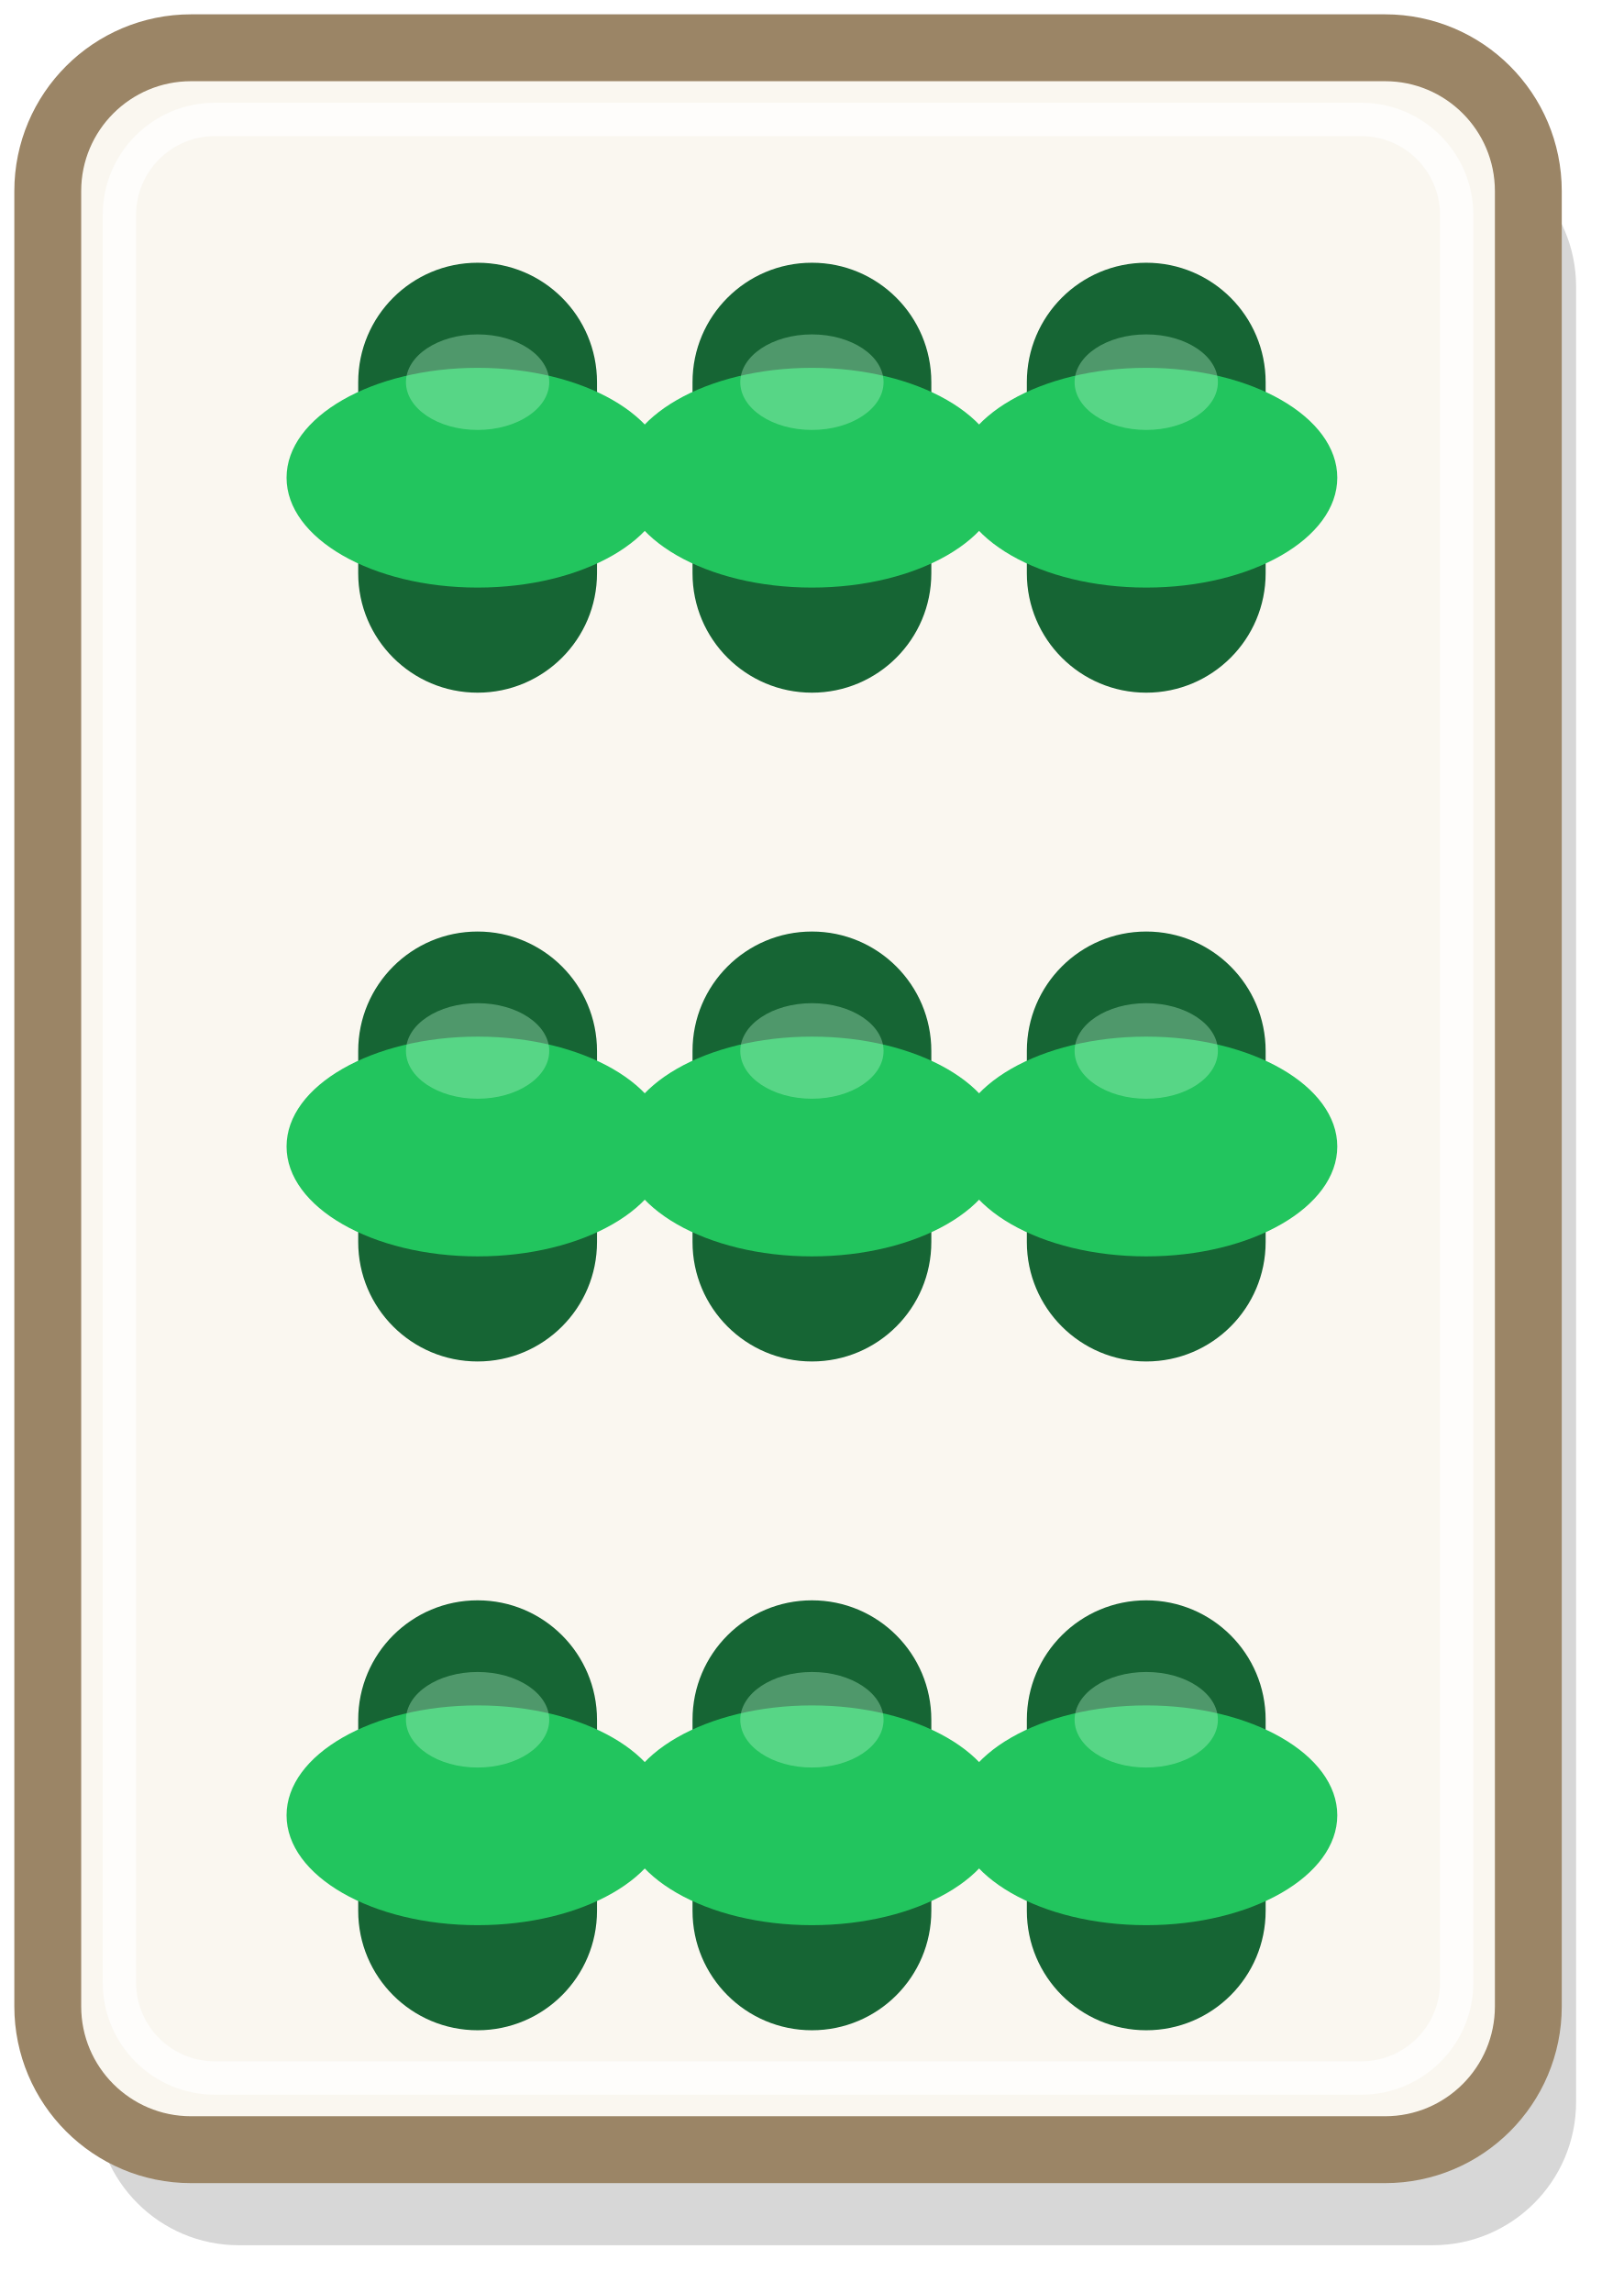
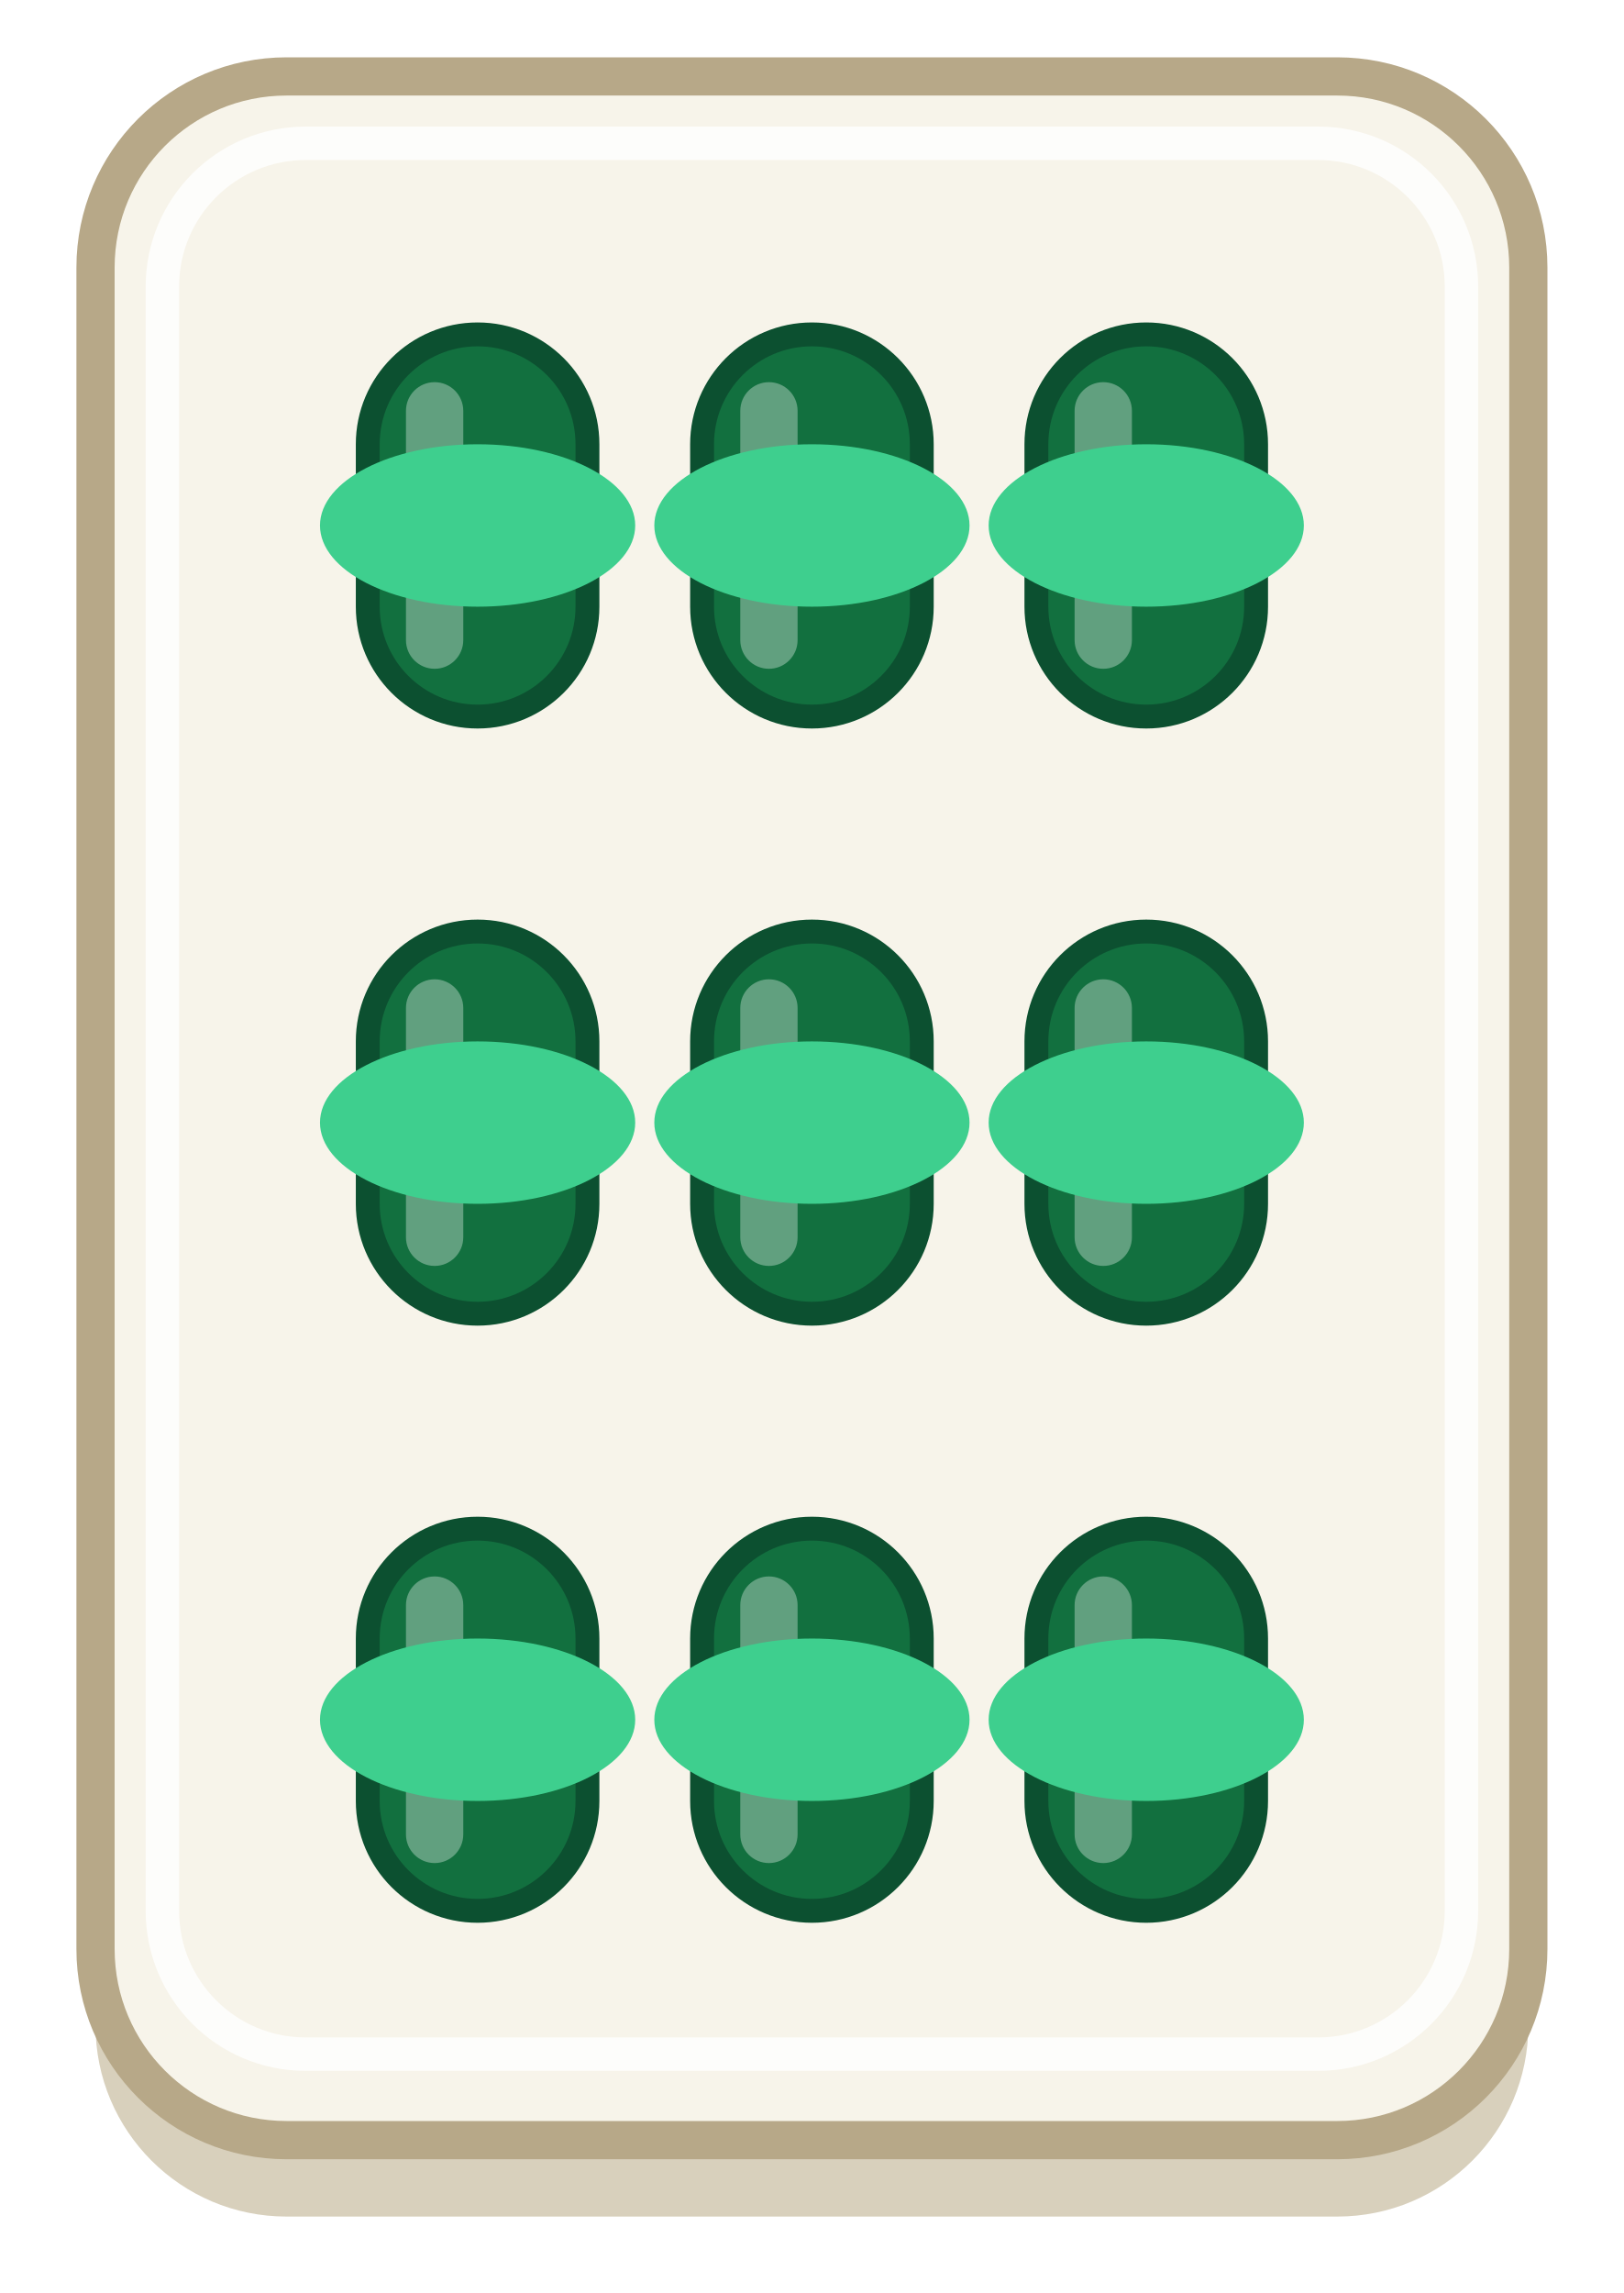
<svg xmlns="http://www.w3.org/2000/svg" viewBox="0 0 34 48">
-   <rect x="2" y="3" width="31" height="44" rx="3" fill="#00000028" />
-   <rect x="1" y="1" width="31" height="44" rx="3" fill="#faf7f0" stroke="#9b8566" stroke-width="1.4" />
-   <rect x="2.5" y="2.5" width="28" height="41" rx="2" fill="none" stroke="rgba(255,255,255,0.7)" stroke-width="0.7" />
-   <rect x="7.5" y="5.5" width="5" height="9" rx="2.5" fill="#166534" />
-   <ellipse cx="10" cy="10" rx="4" ry="2.3" fill="#22c55e" />
-   <rect x="8.5" y="7" width="3" height="2" rx="1.5" fill="#bbf7d0" opacity="0.35" />
-   <rect x="14.5" y="5.5" width="5" height="9" rx="2.5" fill="#166534" />
-   <ellipse cx="17" cy="10" rx="4" ry="2.3" fill="#22c55e" />
-   <rect x="15.5" y="7" width="3" height="2" rx="1.5" fill="#bbf7d0" opacity="0.35" />
-   <rect x="21.5" y="5.5" width="5" height="9" rx="2.5" fill="#166534" />
-   <ellipse cx="24" cy="10" rx="4" ry="2.3" fill="#22c55e" />
-   <rect x="22.5" y="7" width="3" height="2" rx="1.5" fill="#bbf7d0" opacity="0.35" />
-   <rect x="7.5" y="19.5" width="5" height="9" rx="2.5" fill="#166534" />
-   <ellipse cx="10" cy="24" rx="4" ry="2.3" fill="#22c55e" />
-   <rect x="8.5" y="21" width="3" height="2" rx="1.5" fill="#bbf7d0" opacity="0.35" />
-   <rect x="14.5" y="19.5" width="5" height="9" rx="2.5" fill="#166534" />
-   <ellipse cx="17" cy="24" rx="4" ry="2.3" fill="#22c55e" />
-   <rect x="15.5" y="21" width="3" height="2" rx="1.5" fill="#bbf7d0" opacity="0.35" />
-   <rect x="21.5" y="19.5" width="5" height="9" rx="2.5" fill="#166534" />
-   <ellipse cx="24" cy="24" rx="4" ry="2.3" fill="#22c55e" />
-   <rect x="22.5" y="21" width="3" height="2" rx="1.5" fill="#bbf7d0" opacity="0.35" />
-   <rect x="7.5" y="33.5" width="5" height="9" rx="2.5" fill="#166534" />
-   <ellipse cx="10" cy="38" rx="4" ry="2.3" fill="#22c55e" />
-   <rect x="8.5" y="35" width="3" height="2" rx="1.5" fill="#bbf7d0" opacity="0.35" />
-   <rect x="14.5" y="33.5" width="5" height="9" rx="2.5" fill="#166534" />
-   <ellipse cx="17" cy="38" rx="4" ry="2.3" fill="#22c55e" />
-   <rect x="15.5" y="35" width="3" height="2" rx="1.5" fill="#bbf7d0" opacity="0.35" />
-   <rect x="21.5" y="33.5" width="5" height="9" rx="2.5" fill="#166534" />
-   <ellipse cx="24" cy="38" rx="4" ry="2.3" fill="#22c55e" />
-   <rect x="22.5" y="35" width="3" height="2" rx="1.5" fill="#bbf7d0" opacity="0.35" />
+   <rect x="2.4" y="3" width="29.6" height="43" rx="4" fill="#0000001f" />
+   <rect x="2" y="2.4" width="30" height="44" rx="4" fill="#d8d0bc" />
+   <rect x="2" y="1.6" width="30" height="43.2" rx="4" fill="#f7f4ea" stroke="#b7a888" stroke-width="0.8" />
+   <rect x="3.4" y="3" width="27.2" height="40" rx="3" fill="none" stroke="#ffffffcc" stroke-width="0.7" />
+   <rect x="7.7" y="7" width="4.6" height="8" rx="2.3" fill="#12703f" stroke="#0c5030" stroke-width="0.5" />
+   <rect x="8.5" y="8" width="1.2" height="6" rx="0.6" fill="#ffffff55" />
+   <ellipse cx="10" cy="11" rx="3.3" ry="1.7" fill="#3ecf8e" />
+   <rect x="14.7" y="7" width="4.6" height="8" rx="2.3" fill="#12703f" stroke="#0c5030" stroke-width="0.5" />
+   <rect x="15.5" y="8" width="1.2" height="6" rx="0.6" fill="#ffffff55" />
+   <ellipse cx="17" cy="11" rx="3.3" ry="1.7" fill="#3ecf8e" />
+   <rect x="21.7" y="7" width="4.6" height="8" rx="2.3" fill="#12703f" stroke="#0c5030" stroke-width="0.5" />
+   <rect x="22.5" y="8" width="1.2" height="6" rx="0.6" fill="#ffffff55" />
+   <ellipse cx="24" cy="11" rx="3.3" ry="1.7" fill="#3ecf8e" />
+   <rect x="7.7" y="19.5" width="4.6" height="8" rx="2.3" fill="#12703f" stroke="#0c5030" stroke-width="0.5" />
+   <rect x="8.5" y="20.5" width="1.2" height="6" rx="0.6" fill="#ffffff55" />
+   <ellipse cx="10" cy="23.5" rx="3.3" ry="1.7" fill="#3ecf8e" />
+   <rect x="14.7" y="19.5" width="4.6" height="8" rx="2.3" fill="#12703f" stroke="#0c5030" stroke-width="0.5" />
+   <rect x="15.5" y="20.5" width="1.2" height="6" rx="0.6" fill="#ffffff55" />
+   <ellipse cx="17" cy="23.5" rx="3.3" ry="1.7" fill="#3ecf8e" />
+   <rect x="21.7" y="19.5" width="4.6" height="8" rx="2.3" fill="#12703f" stroke="#0c5030" stroke-width="0.5" />
+   <rect x="22.5" y="20.5" width="1.2" height="6" rx="0.6" fill="#ffffff55" />
+   <ellipse cx="24" cy="23.5" rx="3.3" ry="1.7" fill="#3ecf8e" />
+   <rect x="7.7" y="32" width="4.6" height="8" rx="2.3" fill="#12703f" stroke="#0c5030" stroke-width="0.5" />
+   <rect x="8.5" y="33" width="1.2" height="6" rx="0.6" fill="#ffffff55" />
+   <ellipse cx="10" cy="36" rx="3.3" ry="1.7" fill="#3ecf8e" />
+   <rect x="14.7" y="32" width="4.6" height="8" rx="2.3" fill="#12703f" stroke="#0c5030" stroke-width="0.5" />
+   <rect x="15.5" y="33" width="1.2" height="6" rx="0.6" fill="#ffffff55" />
+   <ellipse cx="17" cy="36" rx="3.3" ry="1.7" fill="#3ecf8e" />
+   <rect x="21.7" y="32" width="4.6" height="8" rx="2.3" fill="#12703f" stroke="#0c5030" stroke-width="0.5" />
+   <rect x="22.5" y="33" width="1.2" height="6" rx="0.6" fill="#ffffff55" />
+   <ellipse cx="24" cy="36" rx="3.3" ry="1.7" fill="#3ecf8e" />
</svg>
